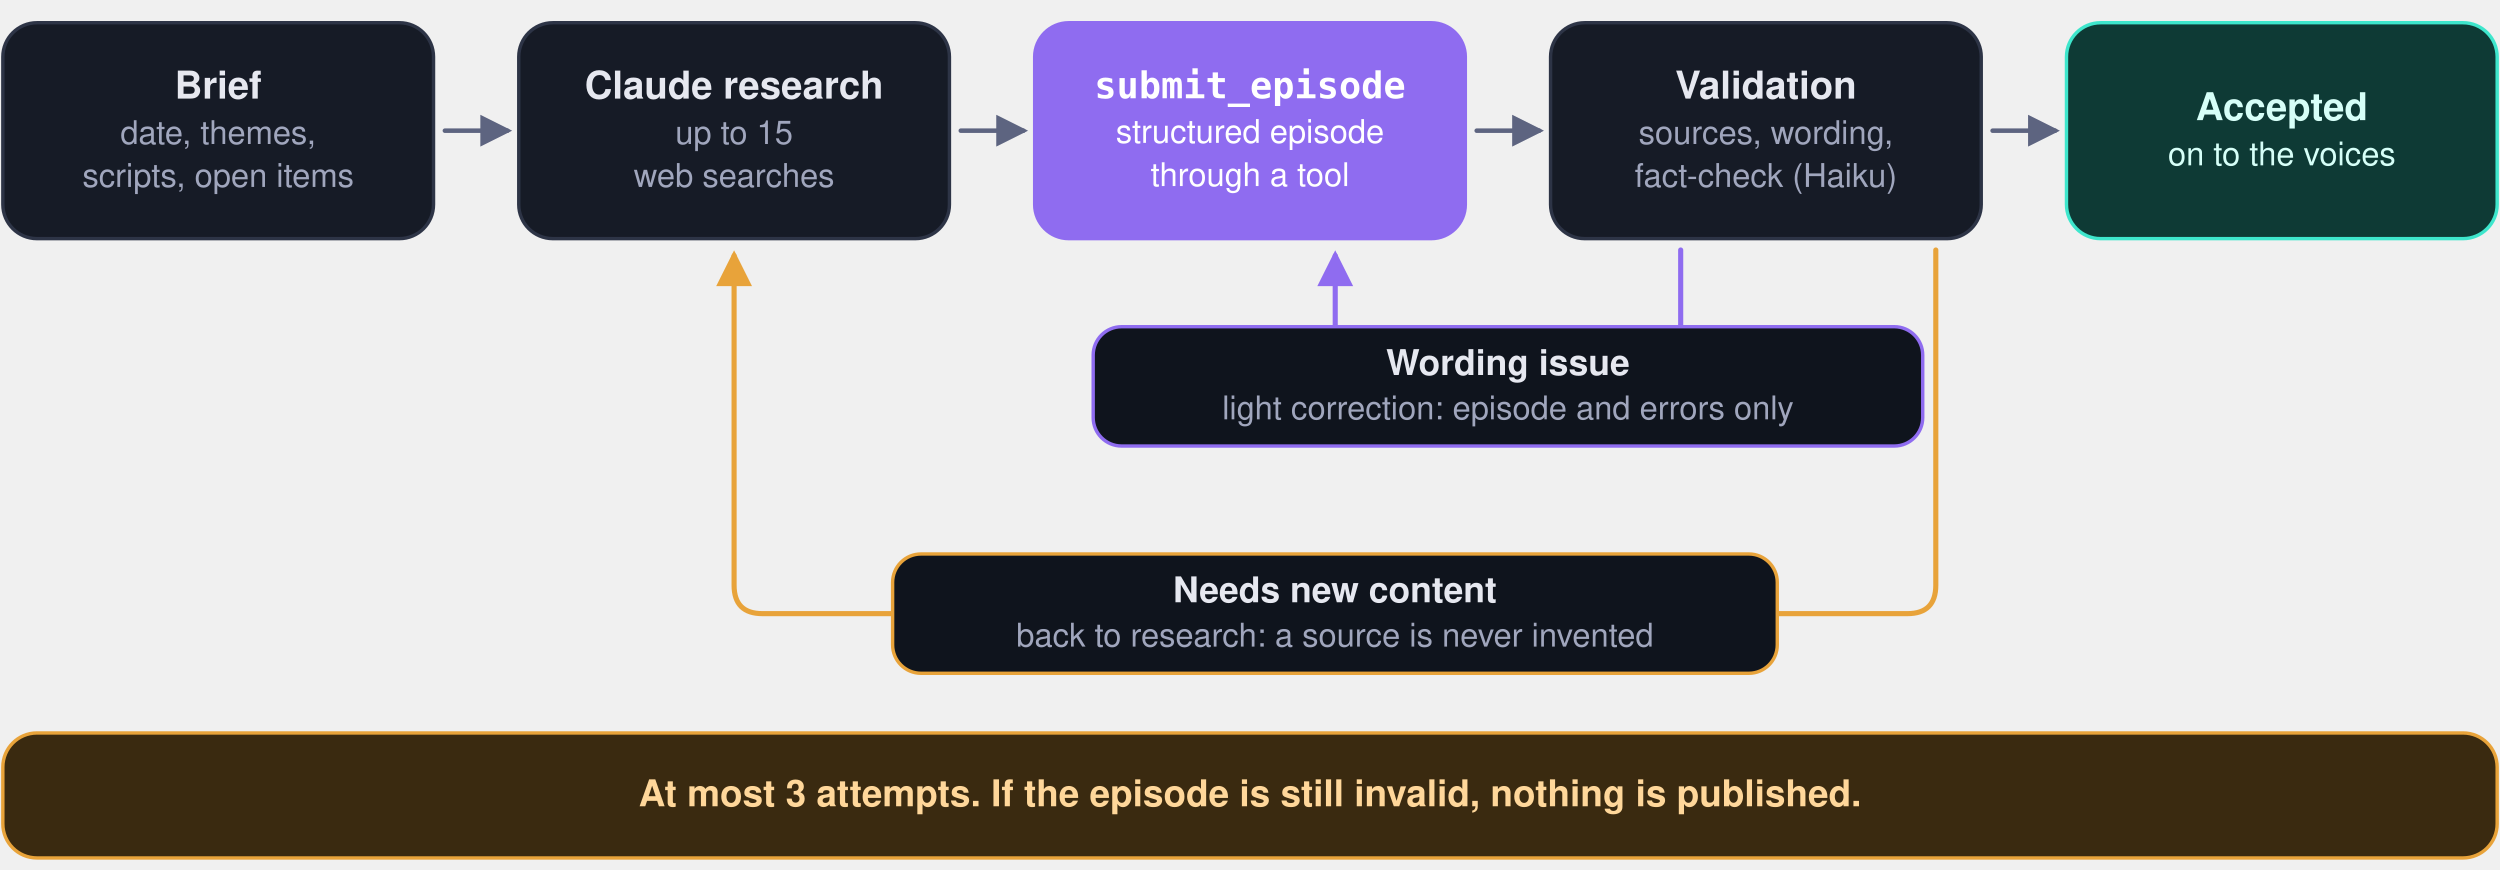
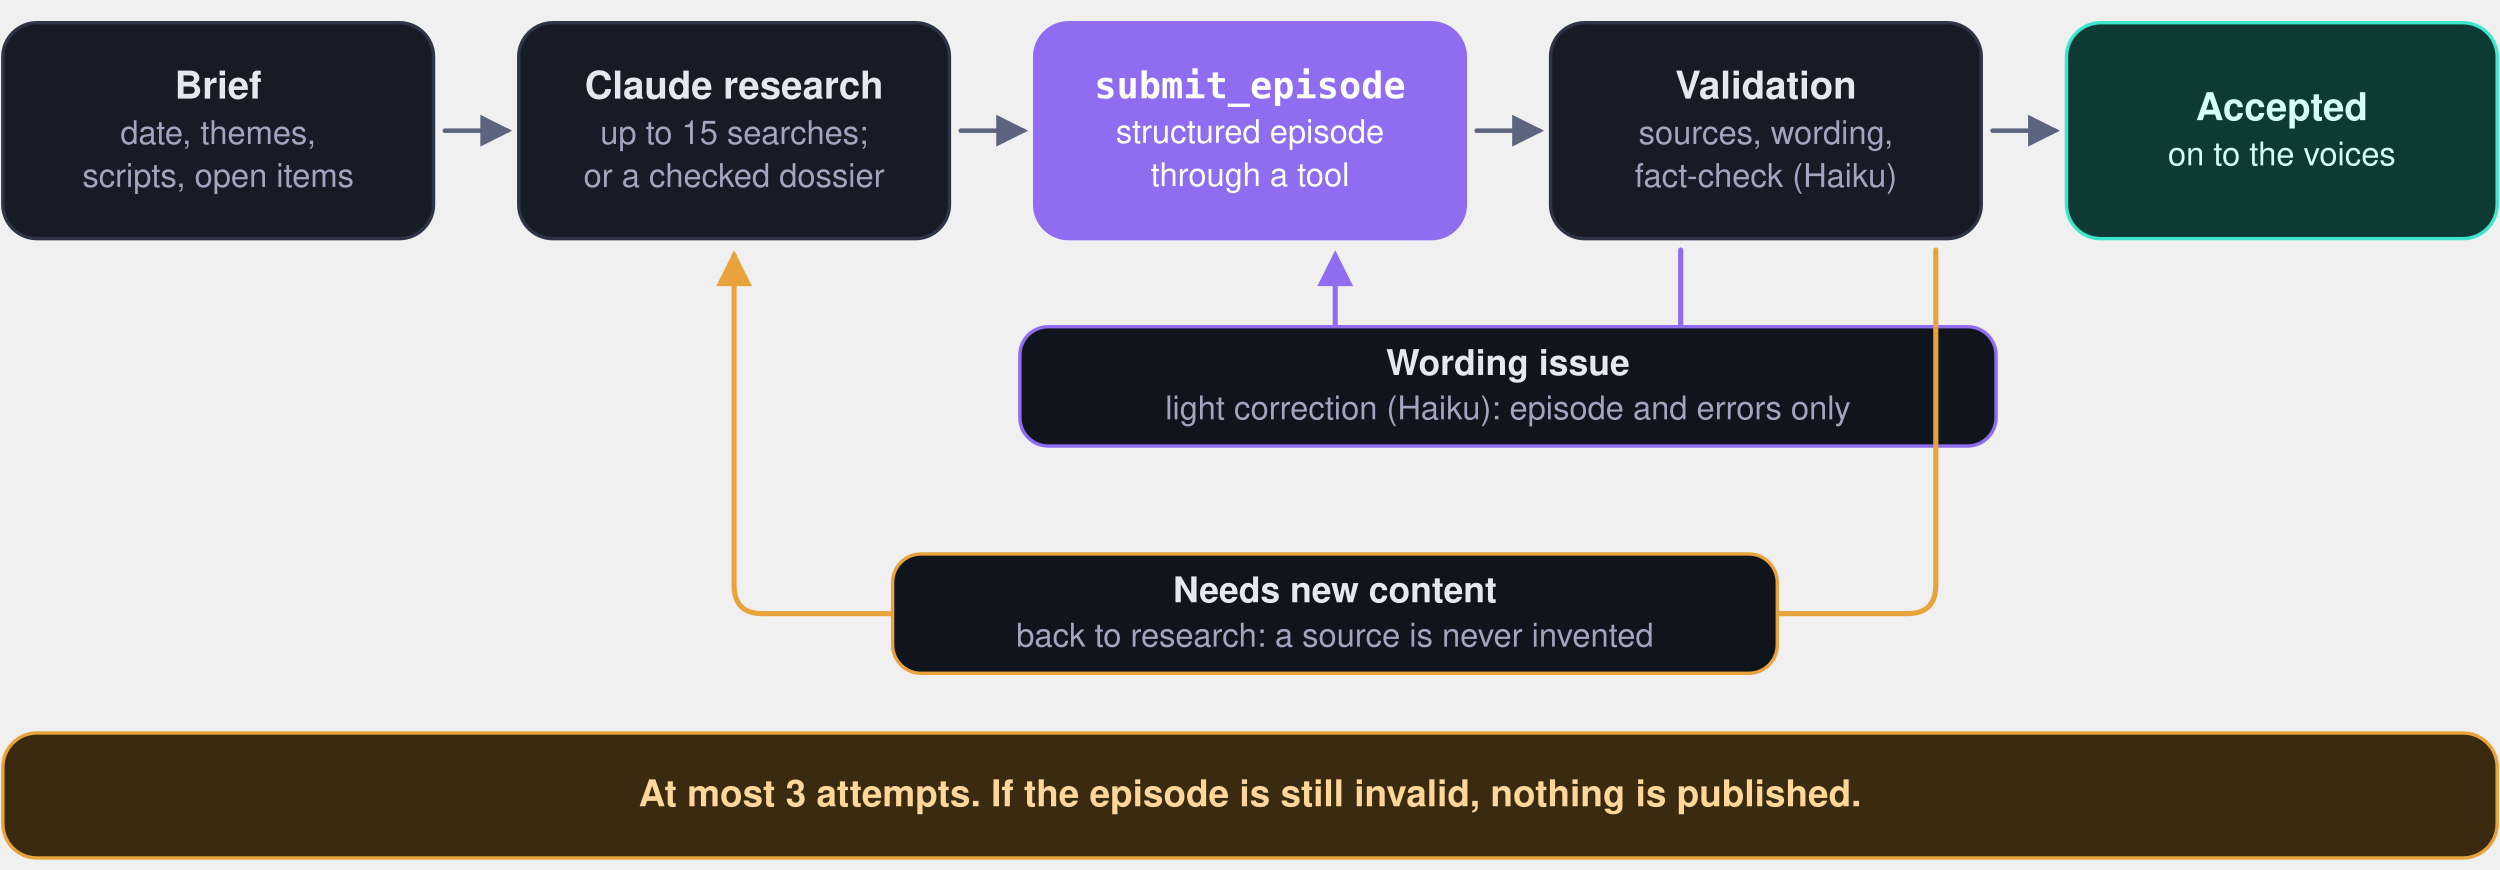
<svg xmlns="http://www.w3.org/2000/svg" viewBox="0 0 880 306" width="880" height="306" role="img" aria-label="Generation and corrections">
  <defs>
    <marker id="ae8a33a" viewBox="0 0 10 10" refX="8.5" refY="5" markerWidth="7" markerHeight="7" orient="auto-start-reverse">
      <path d="M0,0 L10,5 L0,10 z" fill="#e8a33a" />
    </marker>
  </defs>
  <defs>
    <marker id="a8f6cf0" viewBox="0 0 10 10" refX="8.5" refY="5" markerWidth="7" markerHeight="7" orient="auto-start-reverse">
      <path d="M0,0 L10,5 L0,10 z" fill="#8f6cf0" />
    </marker>
  </defs>
  <defs>
    <marker id="a5d6480" viewBox="0 0 10 10" refX="8.5" refY="5" markerWidth="7" markerHeight="7" orient="auto-start-reverse">
      <path d="M0,0 L10,5 L0,10 z" fill="#5d6480" />
    </marker>
  </defs>
  <g class="box">
    <rect x="1.0" y="8.0" width="151.6" height="76.0" rx="12" fill="#161b26" stroke="#2d3446" stroke-width="1.2" class="frame" />
    <text x="76.8" y="34.7" font-family="-apple-system, BlinkMacSystemFont, 'Segoe UI', Helvetica, Arial, sans-serif" font-size="13.5" font-weight="700" fill="#e6e8f0" text-anchor="middle">Brief</text>
    <text x="76.8" y="50.7" font-family="-apple-system, BlinkMacSystemFont, 'Segoe UI', Helvetica, Arial, sans-serif" font-size="11.5" font-weight="400" fill="#a0a6bd" text-anchor="middle">date, themes,</text>
    <text x="76.8" y="65.8" font-family="-apple-system, BlinkMacSystemFont, 'Segoe UI', Helvetica, Arial, sans-serif" font-size="11.5" font-weight="400" fill="#a0a6bd" text-anchor="middle">scripts, open items</text>
  </g>
  <g class="box">
    <rect x="182.6" y="8.0" width="151.6" height="76.0" rx="12" fill="#161b26" stroke="#2d3446" stroke-width="1.2" class="frame" />
    <text x="258.4" y="34.7" font-family="-apple-system, BlinkMacSystemFont, 'Segoe UI', Helvetica, Arial, sans-serif" font-size="13.5" font-weight="700" fill="#e6e8f0" text-anchor="middle">Claude research</text>
-     <text x="258.4" y="50.7" font-family="-apple-system, BlinkMacSystemFont, 'Segoe UI', Helvetica, Arial, sans-serif" font-size="11.5" font-weight="400" fill="#a0a6bd" text-anchor="middle">up to 15</text>
-     <text x="258.4" y="65.8" font-family="-apple-system, BlinkMacSystemFont, 'Segoe UI', Helvetica, Arial, sans-serif" font-size="11.5" font-weight="400" fill="#a0a6bd" text-anchor="middle">web searches</text>
+     <text x="258.4" y="50.7" font-family="-apple-system, BlinkMacSystemFont, 'Segoe UI', Helvetica, Arial, sans-serif" font-size="11.5" font-weight="400" fill="#a0a6bd" text-anchor="middle">up to 15 searches;</text>
+     <text x="258.4" y="65.8" font-family="-apple-system, BlinkMacSystemFont, 'Segoe UI', Helvetica, Arial, sans-serif" font-size="11.5" font-weight="400" fill="#a0a6bd" text-anchor="middle">or a checked dossier</text>
  </g>
  <path d="M156.6,46.0 L178.6,46.0" fill="none" stroke="#5d6480" stroke-width="1.6" stroke-linecap="round" stroke-linejoin="round" marker-end="url(#a5d6480)" />
  <g class="box">
    <rect x="364.2" y="8.0" width="151.6" height="76.0" rx="12" fill="#8f6cf0" stroke="#8f6cf0" stroke-width="1.2" class="frame" />
    <text x="440.0" y="34.6" font-family="ui-monospace, SFMono-Regular, Menlo, Consolas, monospace" font-size="13" font-weight="700" fill="#ffffff" text-anchor="middle">submit_episode</text>
    <text x="440.0" y="50.3" font-family="-apple-system, BlinkMacSystemFont, 'Segoe UI', Helvetica, Arial, sans-serif" font-size="11.5" font-weight="400" fill="#ffffff" text-anchor="middle">structured episode</text>
    <text x="440.0" y="65.5" font-family="-apple-system, BlinkMacSystemFont, 'Segoe UI', Helvetica, Arial, sans-serif" font-size="11.5" font-weight="400" fill="#ffffff" text-anchor="middle">through a tool</text>
  </g>
  <path d="M338.2,46.0 L360.2,46.0" fill="none" stroke="#5d6480" stroke-width="1.6" stroke-linecap="round" stroke-linejoin="round" marker-end="url(#a5d6480)" />
  <g class="box">
    <rect x="545.8" y="8.0" width="151.6" height="76.0" rx="12" fill="#161b26" stroke="#2d3446" stroke-width="1.2" class="frame" />
    <text x="621.6" y="34.7" font-family="-apple-system, BlinkMacSystemFont, 'Segoe UI', Helvetica, Arial, sans-serif" font-size="13.5" font-weight="700" fill="#e6e8f0" text-anchor="middle">Validation</text>
    <text x="621.6" y="50.7" font-family="-apple-system, BlinkMacSystemFont, 'Segoe UI', Helvetica, Arial, sans-serif" font-size="11.5" font-weight="400" fill="#a0a6bd" text-anchor="middle">sources, wording,</text>
    <text x="621.6" y="65.8" font-family="-apple-system, BlinkMacSystemFont, 'Segoe UI', Helvetica, Arial, sans-serif" font-size="11.5" font-weight="400" fill="#a0a6bd" text-anchor="middle">fact-check (Haiku)</text>
  </g>
  <path d="M519.8,46.0 L541.8,46.0" fill="none" stroke="#5d6480" stroke-width="1.6" stroke-linecap="round" stroke-linejoin="round" marker-end="url(#a5d6480)" />
  <g class="box">
    <rect x="727.4" y="8.0" width="151.6" height="76.0" rx="12" fill="#0e3a35" stroke="#3ee6cc" stroke-width="1.2" class="frame" />
    <text x="803.2" y="42.3" font-family="-apple-system, BlinkMacSystemFont, 'Segoe UI', Helvetica, Arial, sans-serif" font-size="13.5" font-weight="700" fill="#d6fff8" text-anchor="middle">Accepted</text>
    <text x="803.2" y="58.2" font-family="-apple-system, BlinkMacSystemFont, 'Segoe UI', Helvetica, Arial, sans-serif" font-size="11.5" font-weight="400" fill="#d6fff8" text-anchor="middle">on to the voices</text>
  </g>
  <path d="M701.4,46.0 L723.4,46.0" fill="none" stroke="#5d6480" stroke-width="1.6" stroke-linecap="round" stroke-linejoin="round" marker-end="url(#a5d6480)" />
  <path d="M591.6,88 L591.6,126 Q591.6,136 581.6,136 L480.0,136 Q470.0,136 470.0,126 L470.0,90" fill="none" stroke="#8f6cf0" stroke-width="1.8" stroke-linecap="round" stroke-linejoin="round" marker-end="url(#a8f6cf0)" />
  <g class="box">
-     <rect x="384.8" y="115.0" width="292.0" height="42.0" rx="10" fill="#0f141d" stroke="#8f6cf0" stroke-width="1.2" class="frame" />
+     <rect x="359.0" y="115.0" width="343.6" height="42.0" rx="10" fill="#0f141d" stroke="#8f6cf0" stroke-width="1.2" class="frame" />
    <text x="530.8" y="132.0" font-family="-apple-system, BlinkMacSystemFont, 'Segoe UI', Helvetica, Arial, sans-serif" font-size="12.5" font-weight="700" fill="#e6e8f0" text-anchor="middle">Wording issue</text>
-     <text x="530.8" y="147.6" font-family="-apple-system, BlinkMacSystemFont, 'Segoe UI', Helvetica, Arial, sans-serif" font-size="11.5" font-weight="400" fill="#a0a6bd" text-anchor="middle">light correction: episode and errors only</text>
+     <text x="530.8" y="147.6" font-family="-apple-system, BlinkMacSystemFont, 'Segoe UI', Helvetica, Arial, sans-serif" font-size="11.5" font-weight="400" fill="#a0a6bd" text-anchor="middle">light correction (Haiku): episode and errors only</text>
  </g>
  <path d="M681.4,88 L681.4,206 Q681.4,216 671.4,216 L268.4,216 Q258.4,216 258.4,206 L258.4,90" fill="none" stroke="#e8a33a" stroke-width="1.8" stroke-linecap="round" stroke-linejoin="round" marker-end="url(#ae8a33a)" />
  <g class="box">
    <rect x="314.2" y="195.0" width="311.4" height="42.0" rx="10" fill="#0f141d" stroke="#e8a33a" stroke-width="1.2" class="frame" />
    <text x="469.9" y="212.0" font-family="-apple-system, BlinkMacSystemFont, 'Segoe UI', Helvetica, Arial, sans-serif" font-size="12.5" font-weight="700" fill="#e6e8f0" text-anchor="middle">Needs new content</text>
    <text x="469.9" y="227.6" font-family="-apple-system, BlinkMacSystemFont, 'Segoe UI', Helvetica, Arial, sans-serif" font-size="11.5" font-weight="400" fill="#a0a6bd" text-anchor="middle">back to research: a source is never invented</text>
  </g>
  <g class="box">
    <rect x="1.0" y="258.0" width="878.0" height="44.0" rx="12" fill="#3a2a10" stroke="#e8a33a" stroke-width="1.2" class="frame" />
    <text x="440.0" y="283.8" font-family="-apple-system, BlinkMacSystemFont, 'Segoe UI', Helvetica, Arial, sans-serif" font-size="13" font-weight="600" fill="#ffd79a" text-anchor="middle">At most 3 attempts. If the episode is still invalid, nothing is published.</text>
  </g>
</svg>
